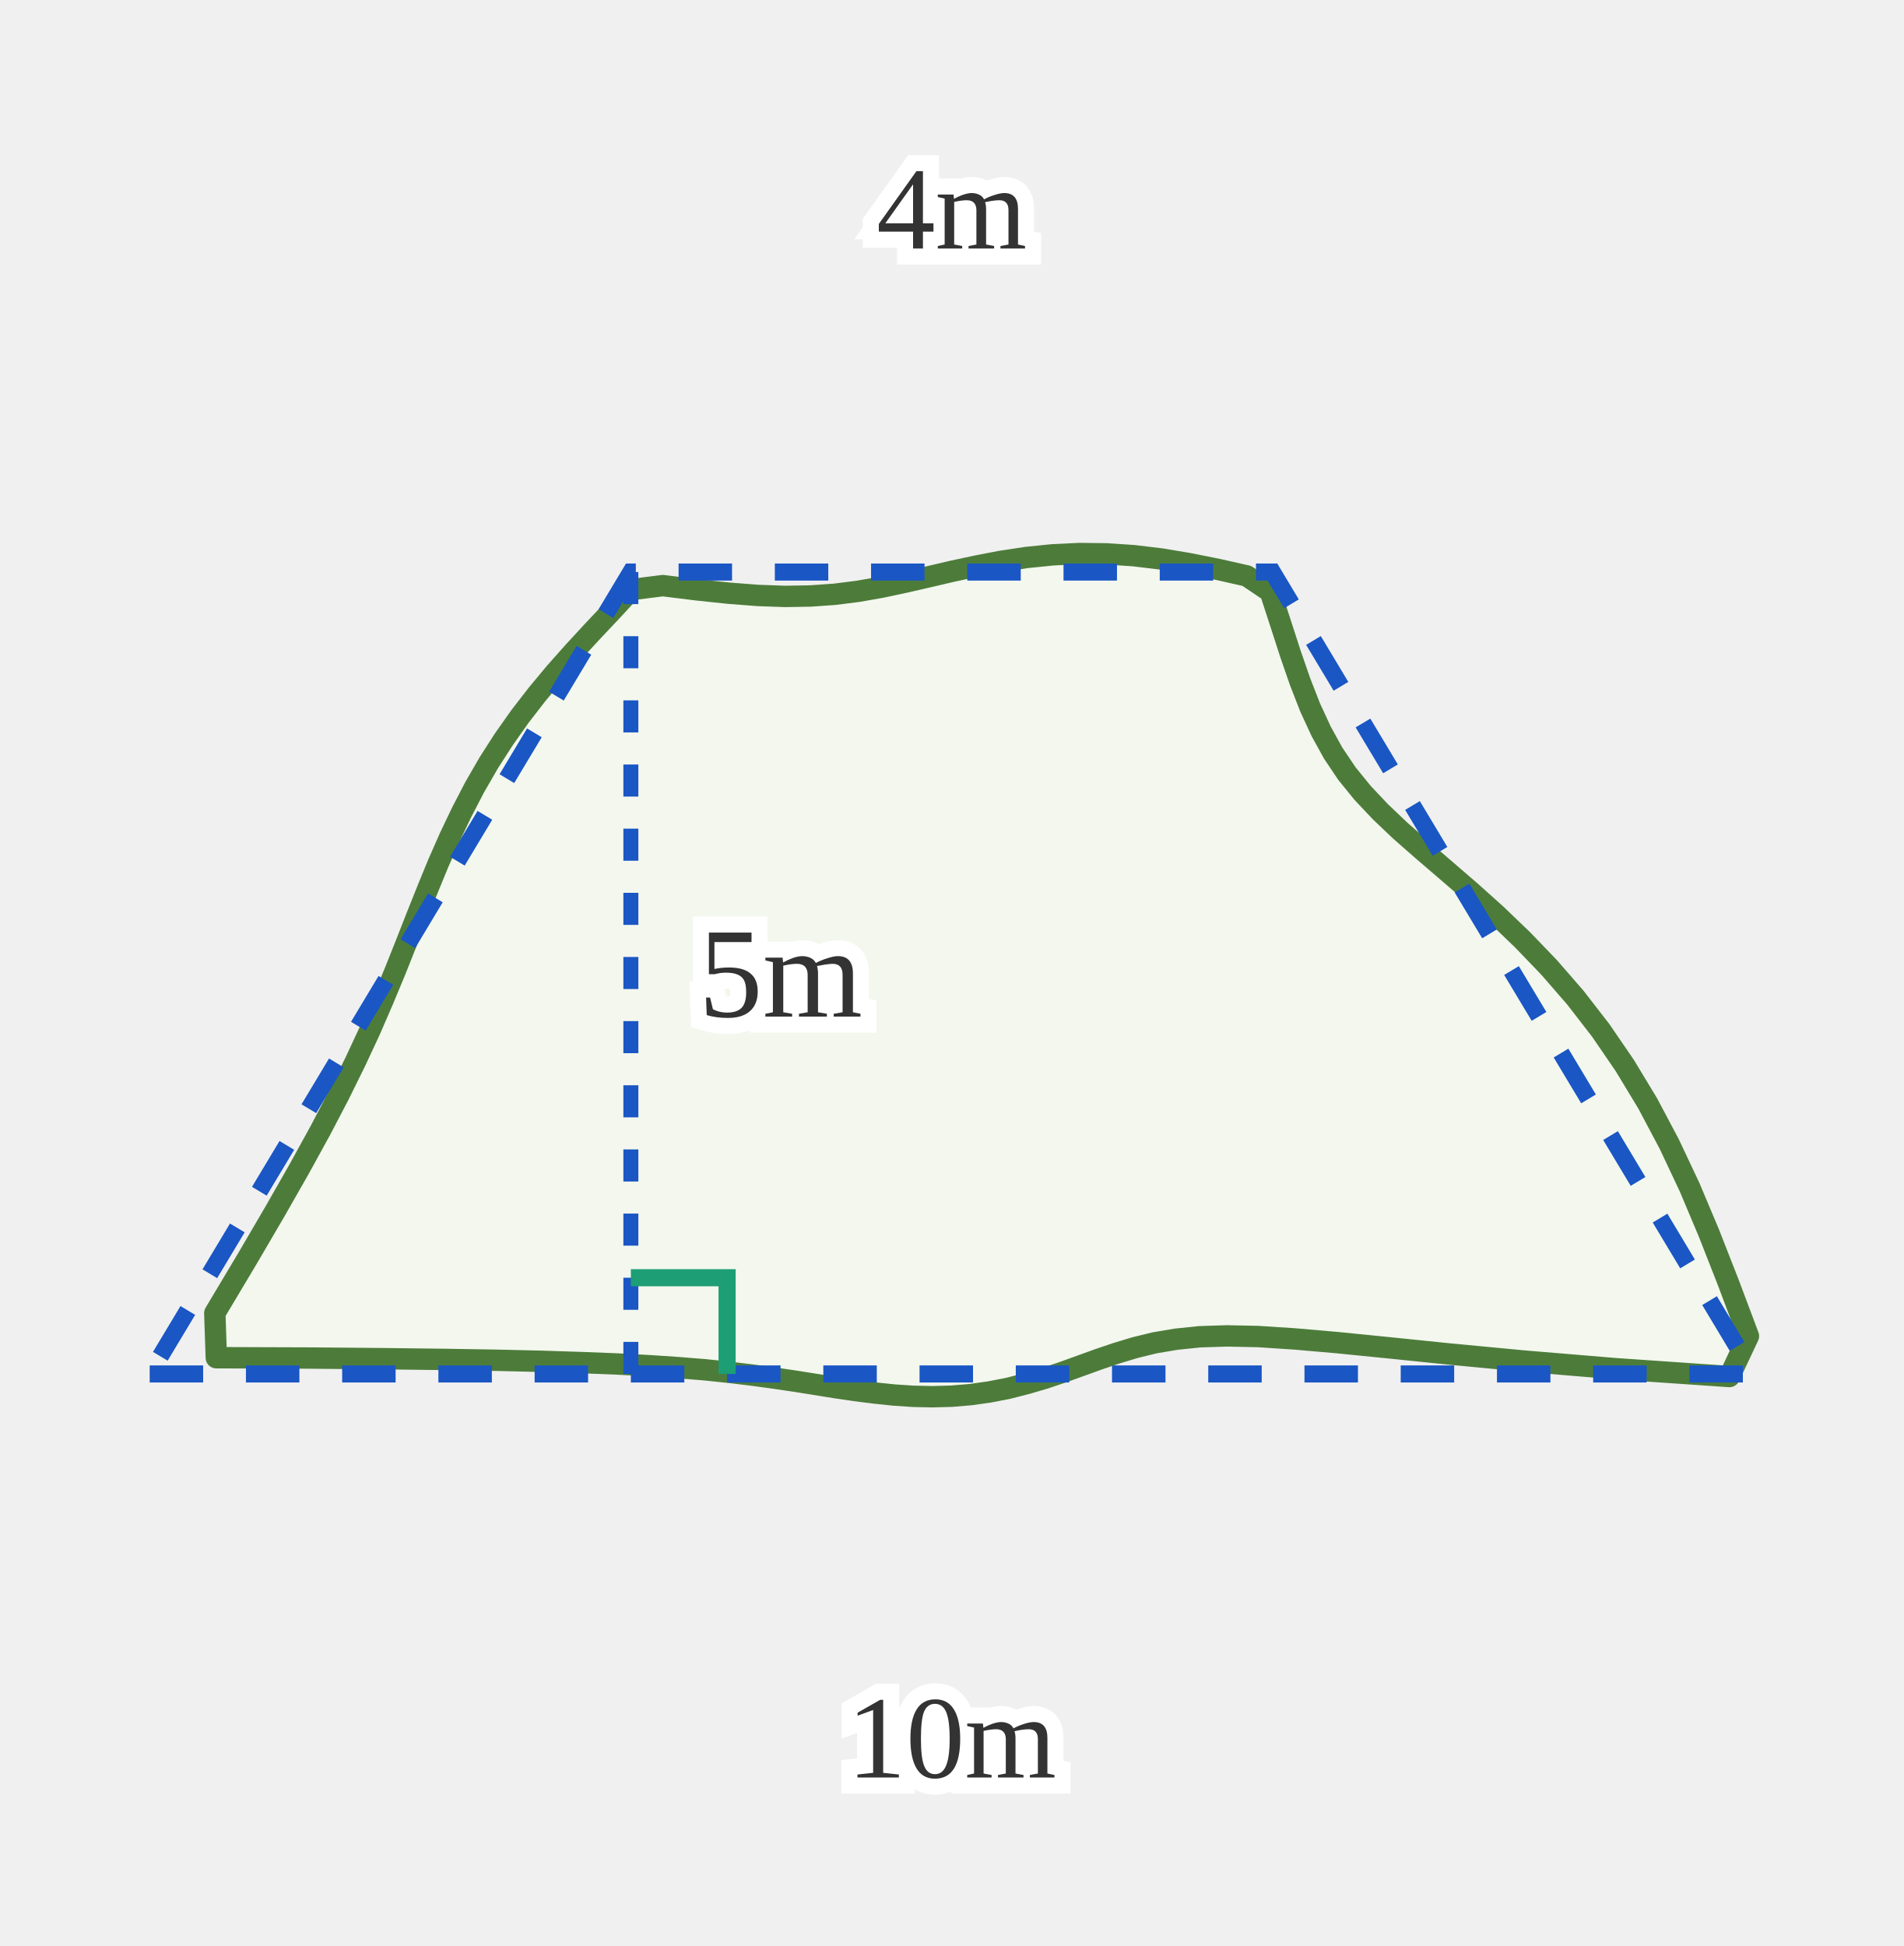
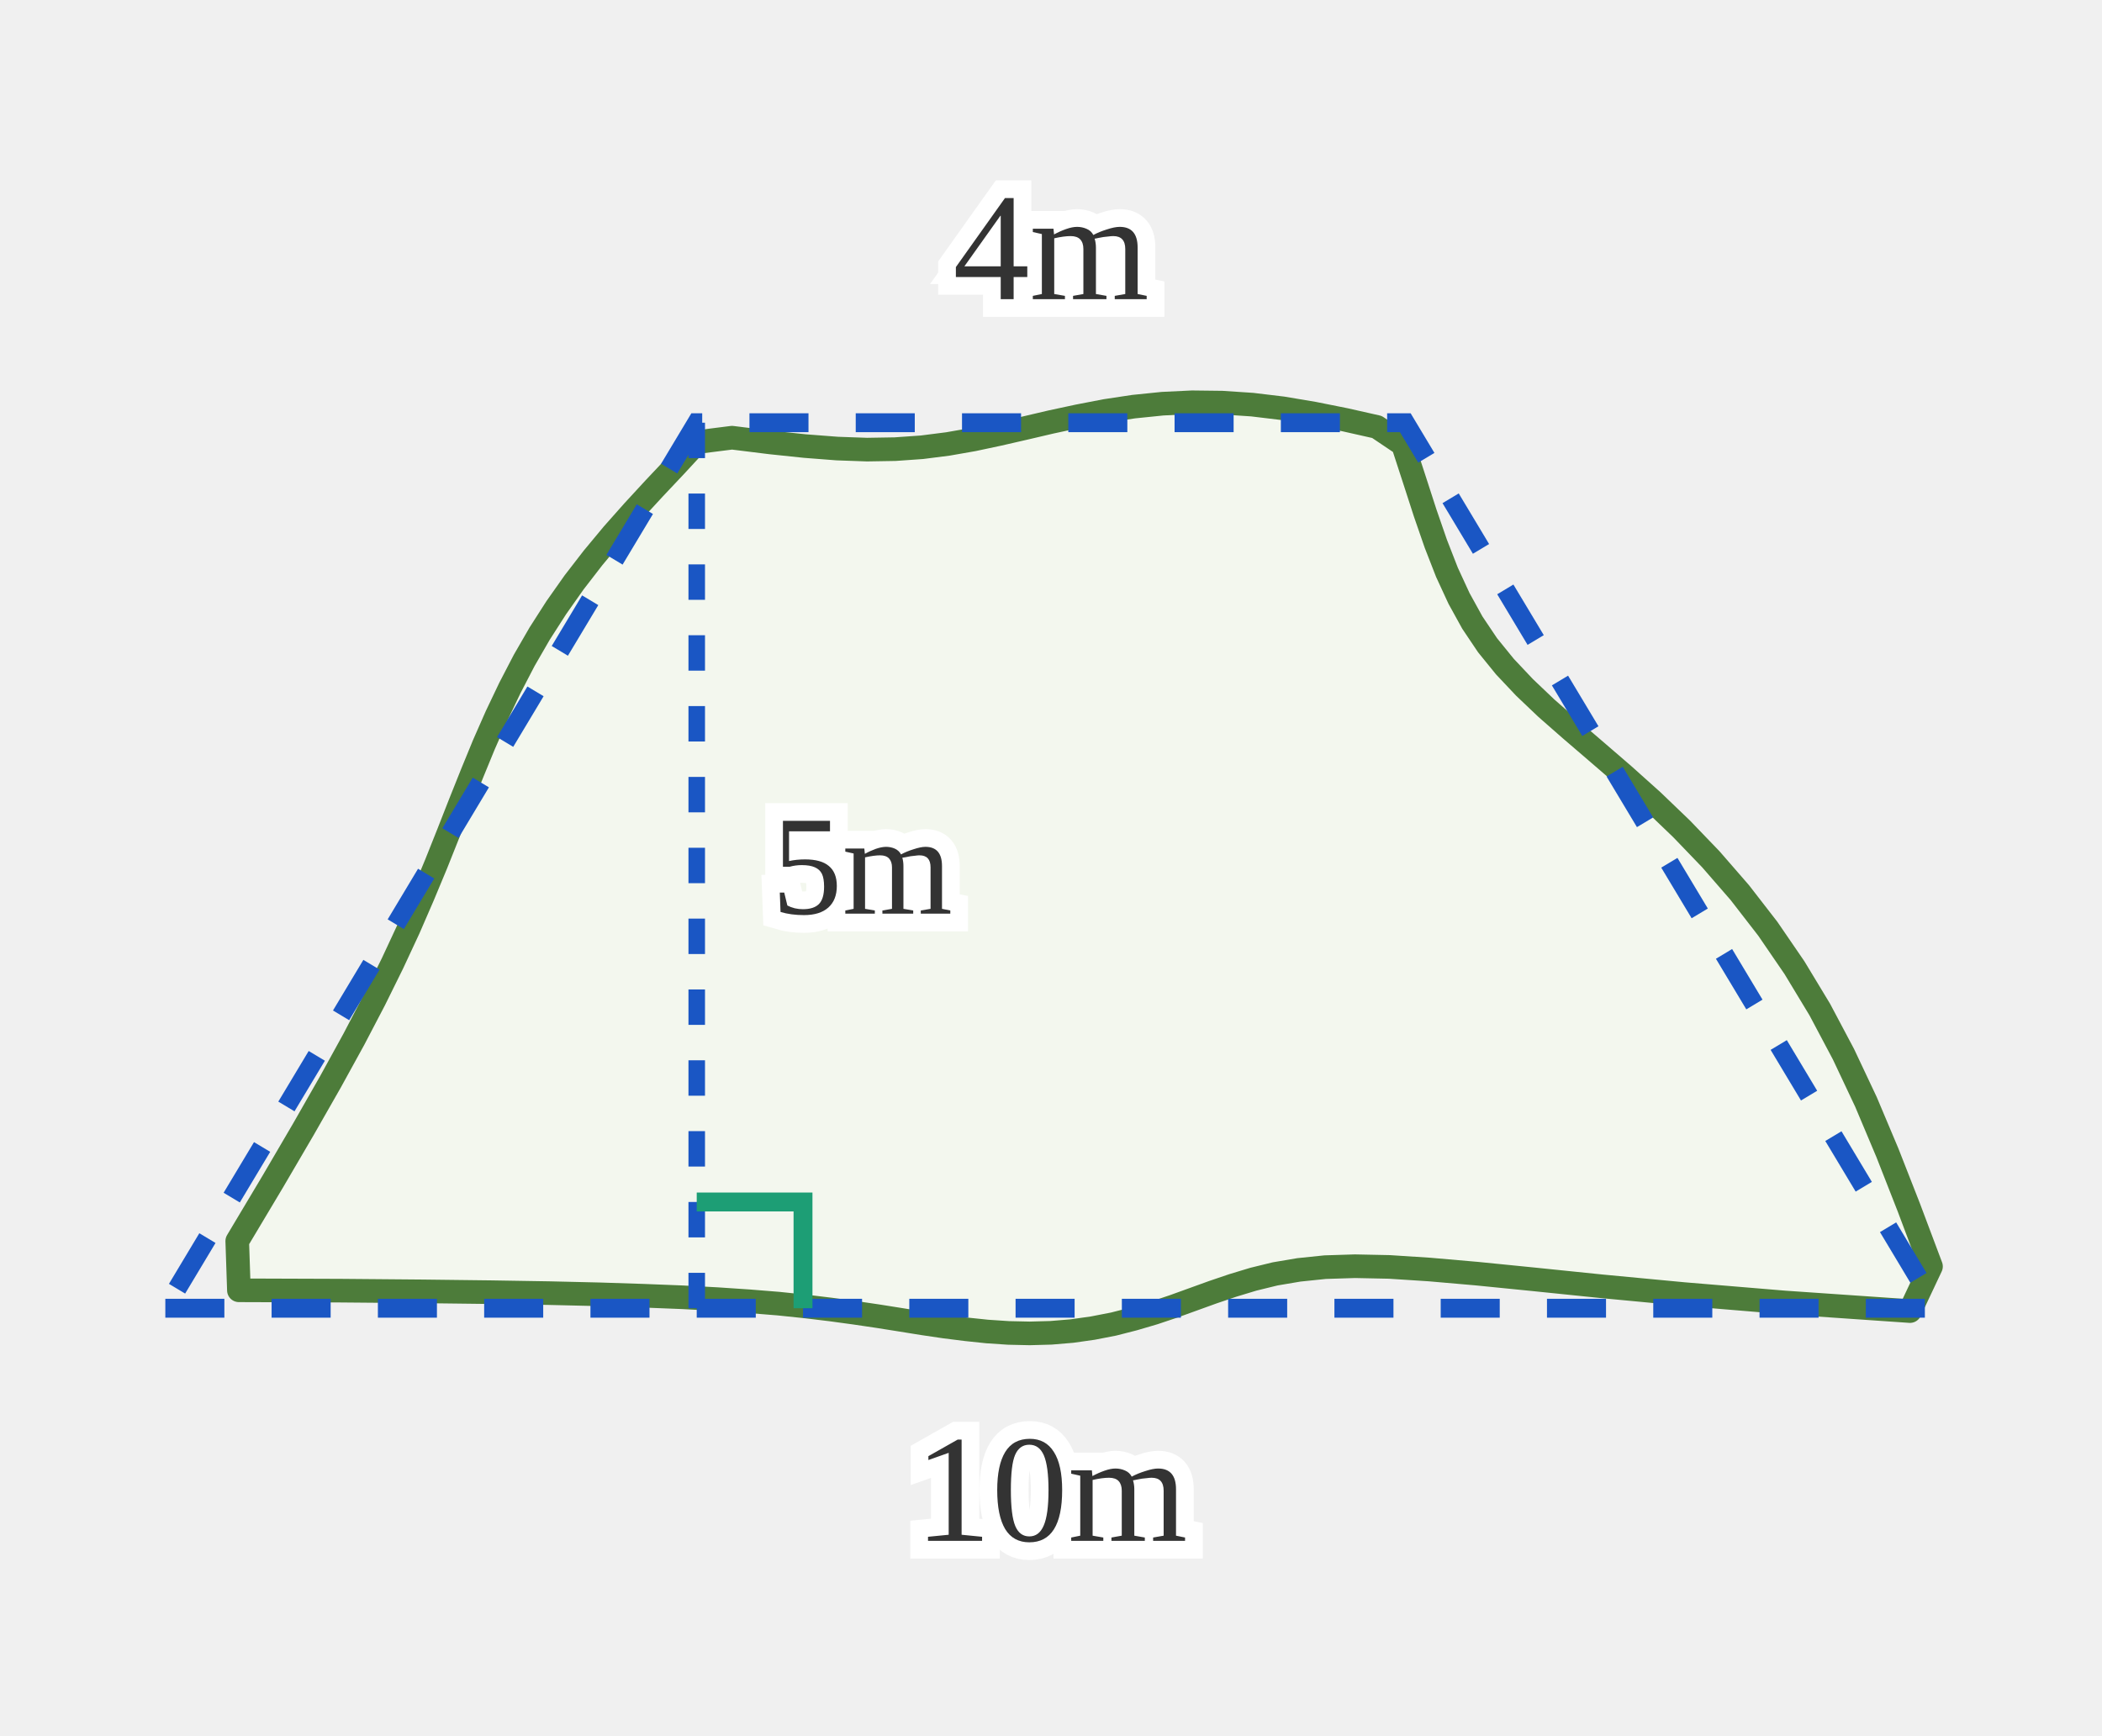
- <svg xmlns="http://www.w3.org/2000/svg" viewBox="-14.0 -128.5 178.0 182.0" width="178" height="182" role="img">
+ <svg xmlns="http://www.w3.org/2000/svg" viewBox="-14.0 -110.4 178.0 146.2" width="178" height="147" role="img">
  <polygon points="135.70,-32.14 133.33,-35.20 130.88,-38.02 128.40,-40.60 125.93,-42.97 123.51,-45.14 121.18,-47.15 118.99,-49.03 116.95,-50.82 115.10,-52.58 113.44,-54.34 111.97,-56.15 110.68,-58.07 109.55,-60.12 108.53,-62.33 107.59,-64.74 106.69,-67.34 105.78,-70.15 104.80,-73.16 102.60,-74.64 99.89,-75.25 97.24,-75.78 94.62,-76.22 92.04,-76.53 89.48,-76.70 86.95,-76.73 84.45,-76.61 82.00,-76.36 79.61,-76.00 77.28,-75.55 75.00,-75.06 72.78,-74.54 70.60,-74.04 68.44,-73.58 66.27,-73.20 64.07,-72.92 61.80,-72.76 59.42,-72.72 56.89,-72.81 54.17,-73.02 51.22,-73.33 47.99,-73.73 45.06,-73.36 43.23,-71.38 41.41,-69.45 39.63,-67.52 37.89,-65.56 36.22,-63.55 34.62,-61.48 33.11,-59.34 31.70,-57.14 30.39,-54.87 29.18,-52.54 28.05,-50.17 26.98,-47.74 25.97,-45.28 24.97,-42.78 23.97,-40.23 22.93,-37.62 21.81,-34.93 20.60,-32.14 19.24,-29.22 17.71,-26.12 15.97,-22.79 13.98,-19.17 11.71,-15.19 9.10,-10.73 6.09,-5.69 6.23,-1.52 14.83,-1.49 21.80,-1.43 27.60,-1.36 32.51,-1.28 36.76,-1.18 40.48,-1.06 43.79,-0.93 46.76,-0.77 49.45,-0.59 51.93,-0.39 54.23,-0.15 56.38,0.11 58.43,0.39 60.39,0.68 62.28,0.98 64.14,1.28 65.97,1.55 67.79,1.78 69.60,1.97 71.40,2.09 73.20,2.13 75.00,2.08 76.79,1.93 78.55,1.68 80.30,1.34 82.02,0.90 83.72,0.40 85.39,-0.16 87.05,-0.76 88.71,-1.36 90.39,-1.93 92.14,-2.46 93.98,-2.91 95.99,-3.25 98.21,-3.48 100.74,-3.56 103.65,-3.50 107.05,-3.28 111.07,-2.93 115.87,-2.45 121.62,-1.86 128.60,-1.20 137.13,-0.49 147.74,0.24 149.52,-3.54 147.64,-8.54 145.83,-13.16 144.01,-17.48 142.11,-21.51 140.10,-25.30 137.96,-28.84" fill="#f3f7ee" stroke="#4d7c3a" stroke-width="2" stroke-linejoin="round" />
  <polygon points="0.00,0.00 150.00,0.00 105.00,-75.00 45.00,-75.00" fill="none" stroke="#1a56c4" stroke-width="1.6" stroke-dasharray="5,4" />
  <line x1="45.00" y1="-75.00" x2="45.00" y2="0.00" stroke="#1a56c4" stroke-width="1.4" stroke-dasharray="3,3" />
  <path d="M 54.00 0.00 L 54.00 -9.00 L 45.00 -9.00" fill="none" stroke="#1D9E75" stroke-width="1.6" />
-   <text x="75.00" y="37.74" text-anchor="middle" font-size="11" paint-order="stroke" stroke="#fff" stroke-width="3" fill="#333">10m</text>
-   <text x="75.00" y="-105.26" text-anchor="middle" font-size="11" paint-order="stroke" stroke="#fff" stroke-width="3" fill="#333">4m</text>
+   <text x="75.00" y="19.70" text-anchor="middle" font-size="13" paint-order="stroke" stroke="#fff" stroke-width="3" fill="#333">10m</text>
+   <text x="75.00" y="-85.46" text-anchor="middle" font-size="13" paint-order="stroke" stroke="#fff" stroke-width="3" fill="#333">4m</text>
  <text x="59.00" y="-33.42" text-anchor="middle" font-size="12" paint-order="stroke" stroke="#fff" stroke-width="3" fill="#333">5m</text>
</svg>
